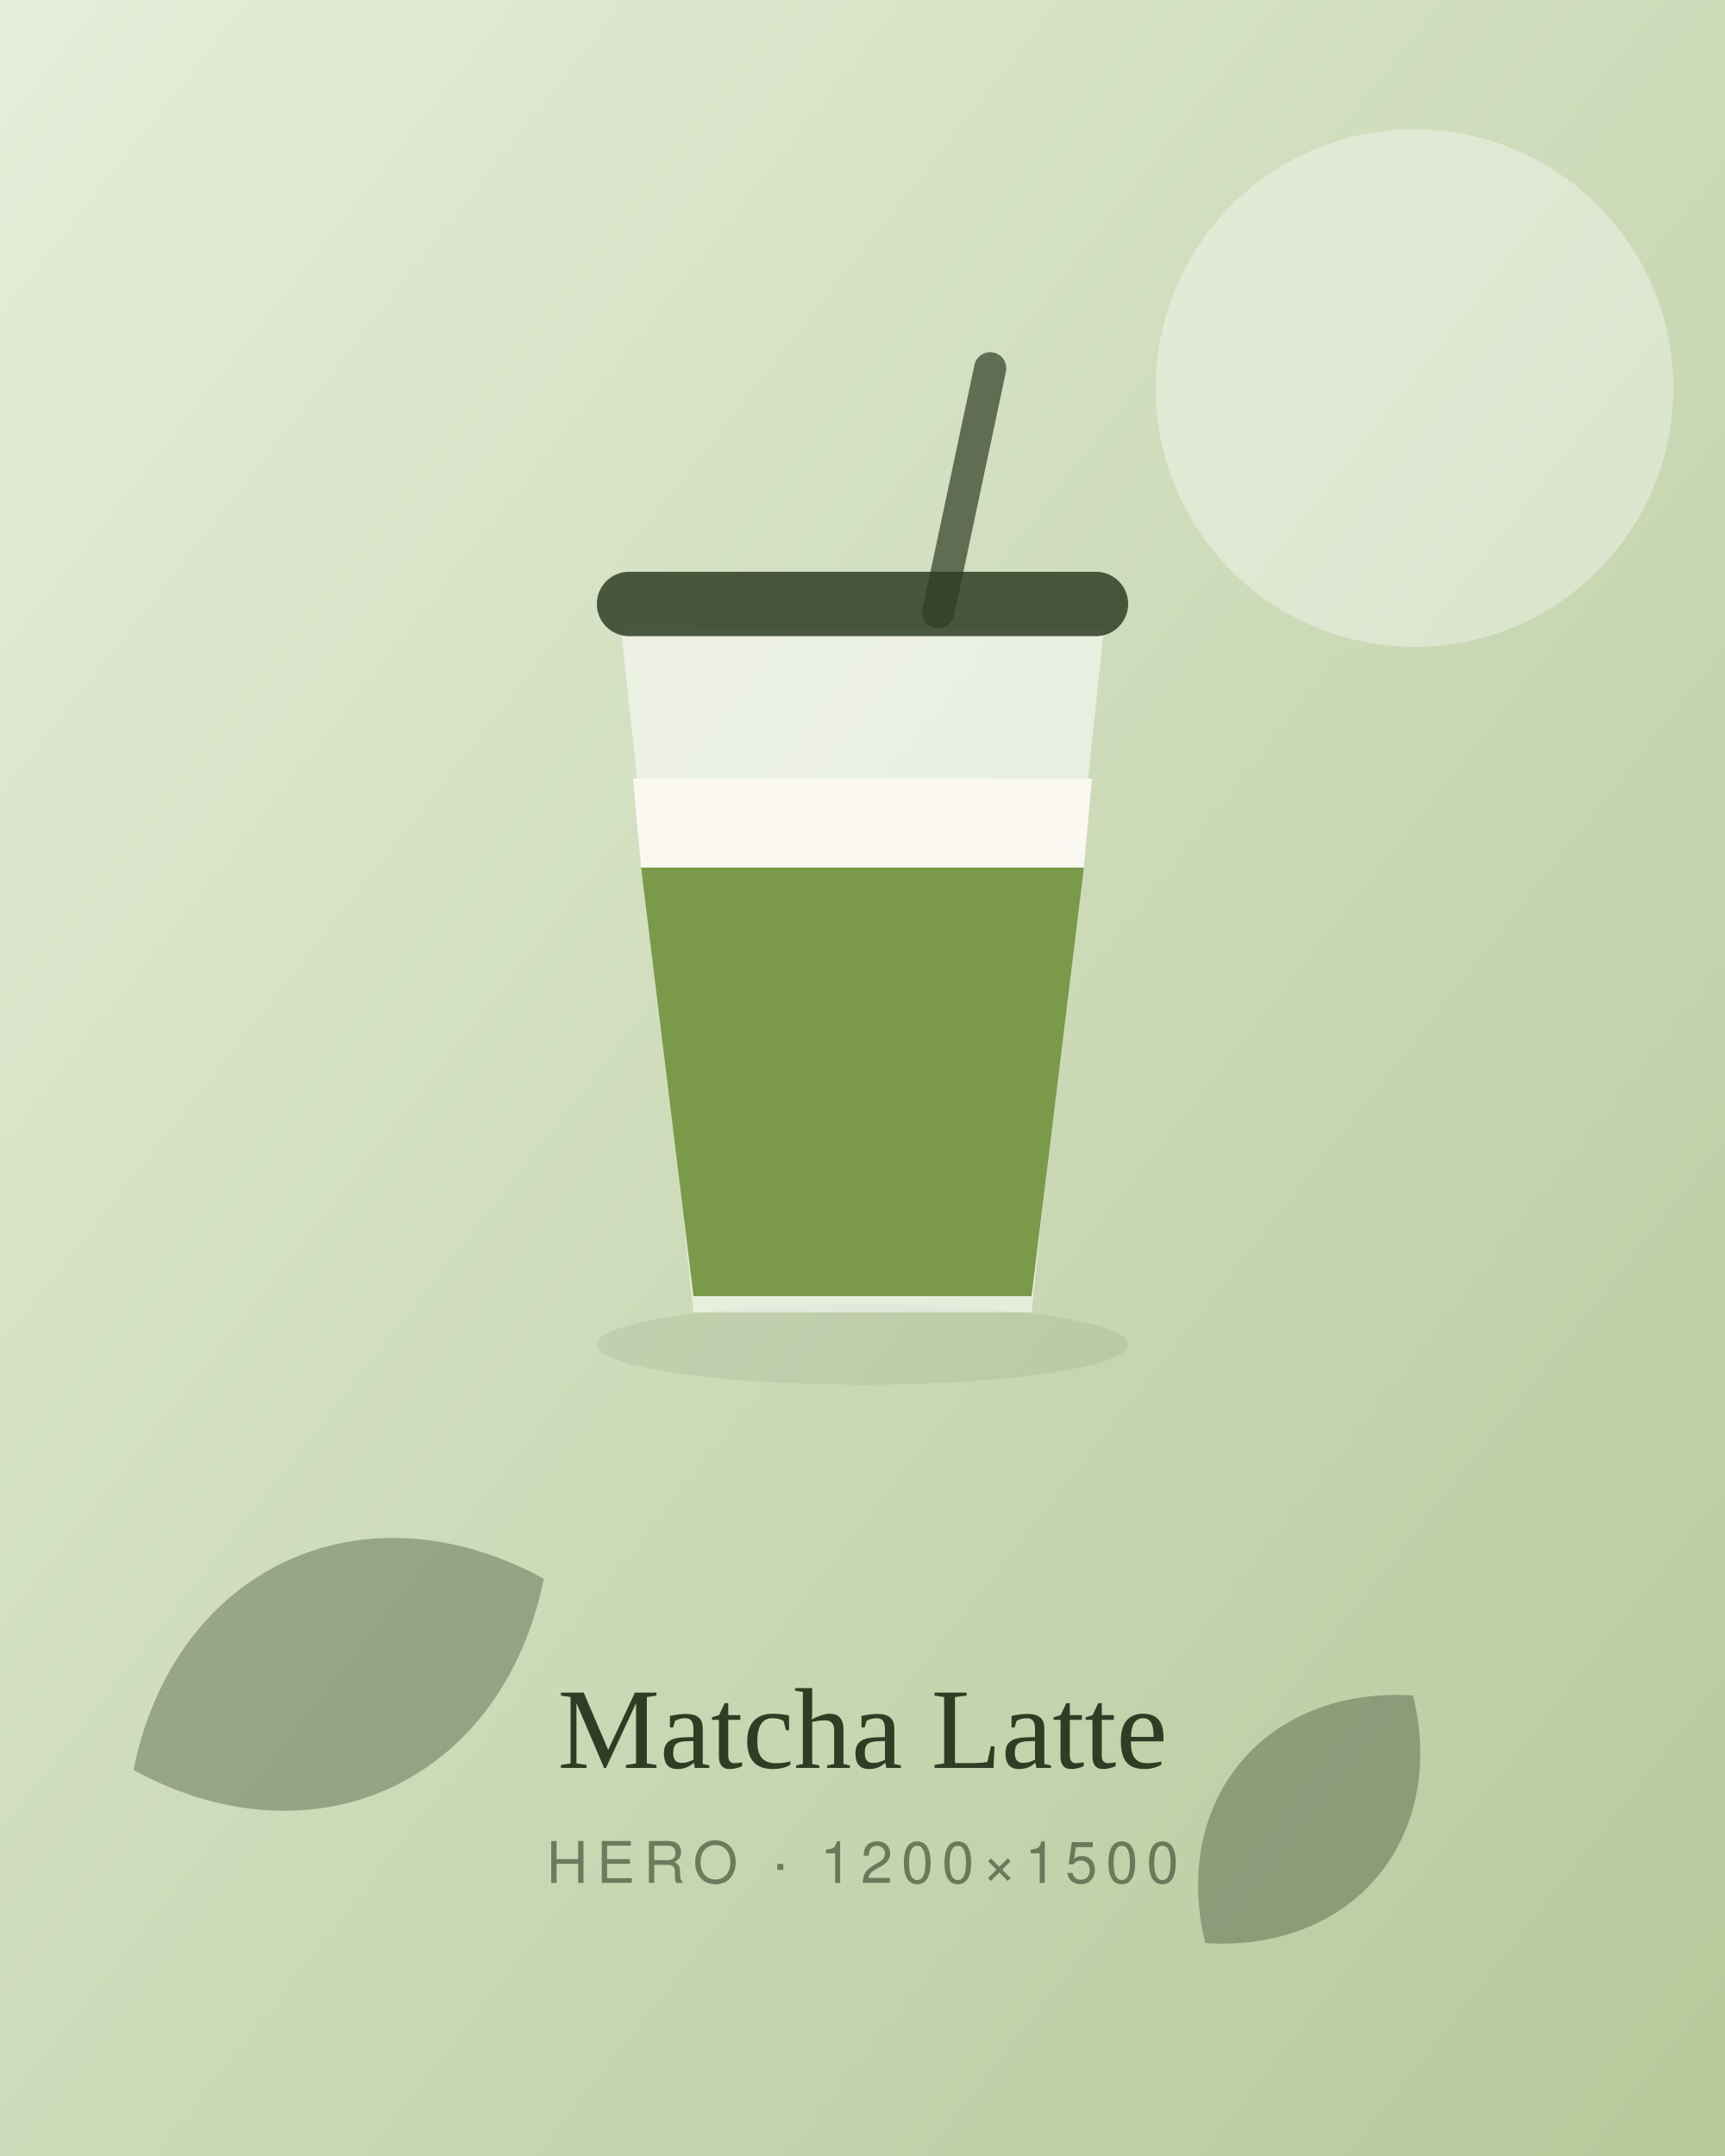
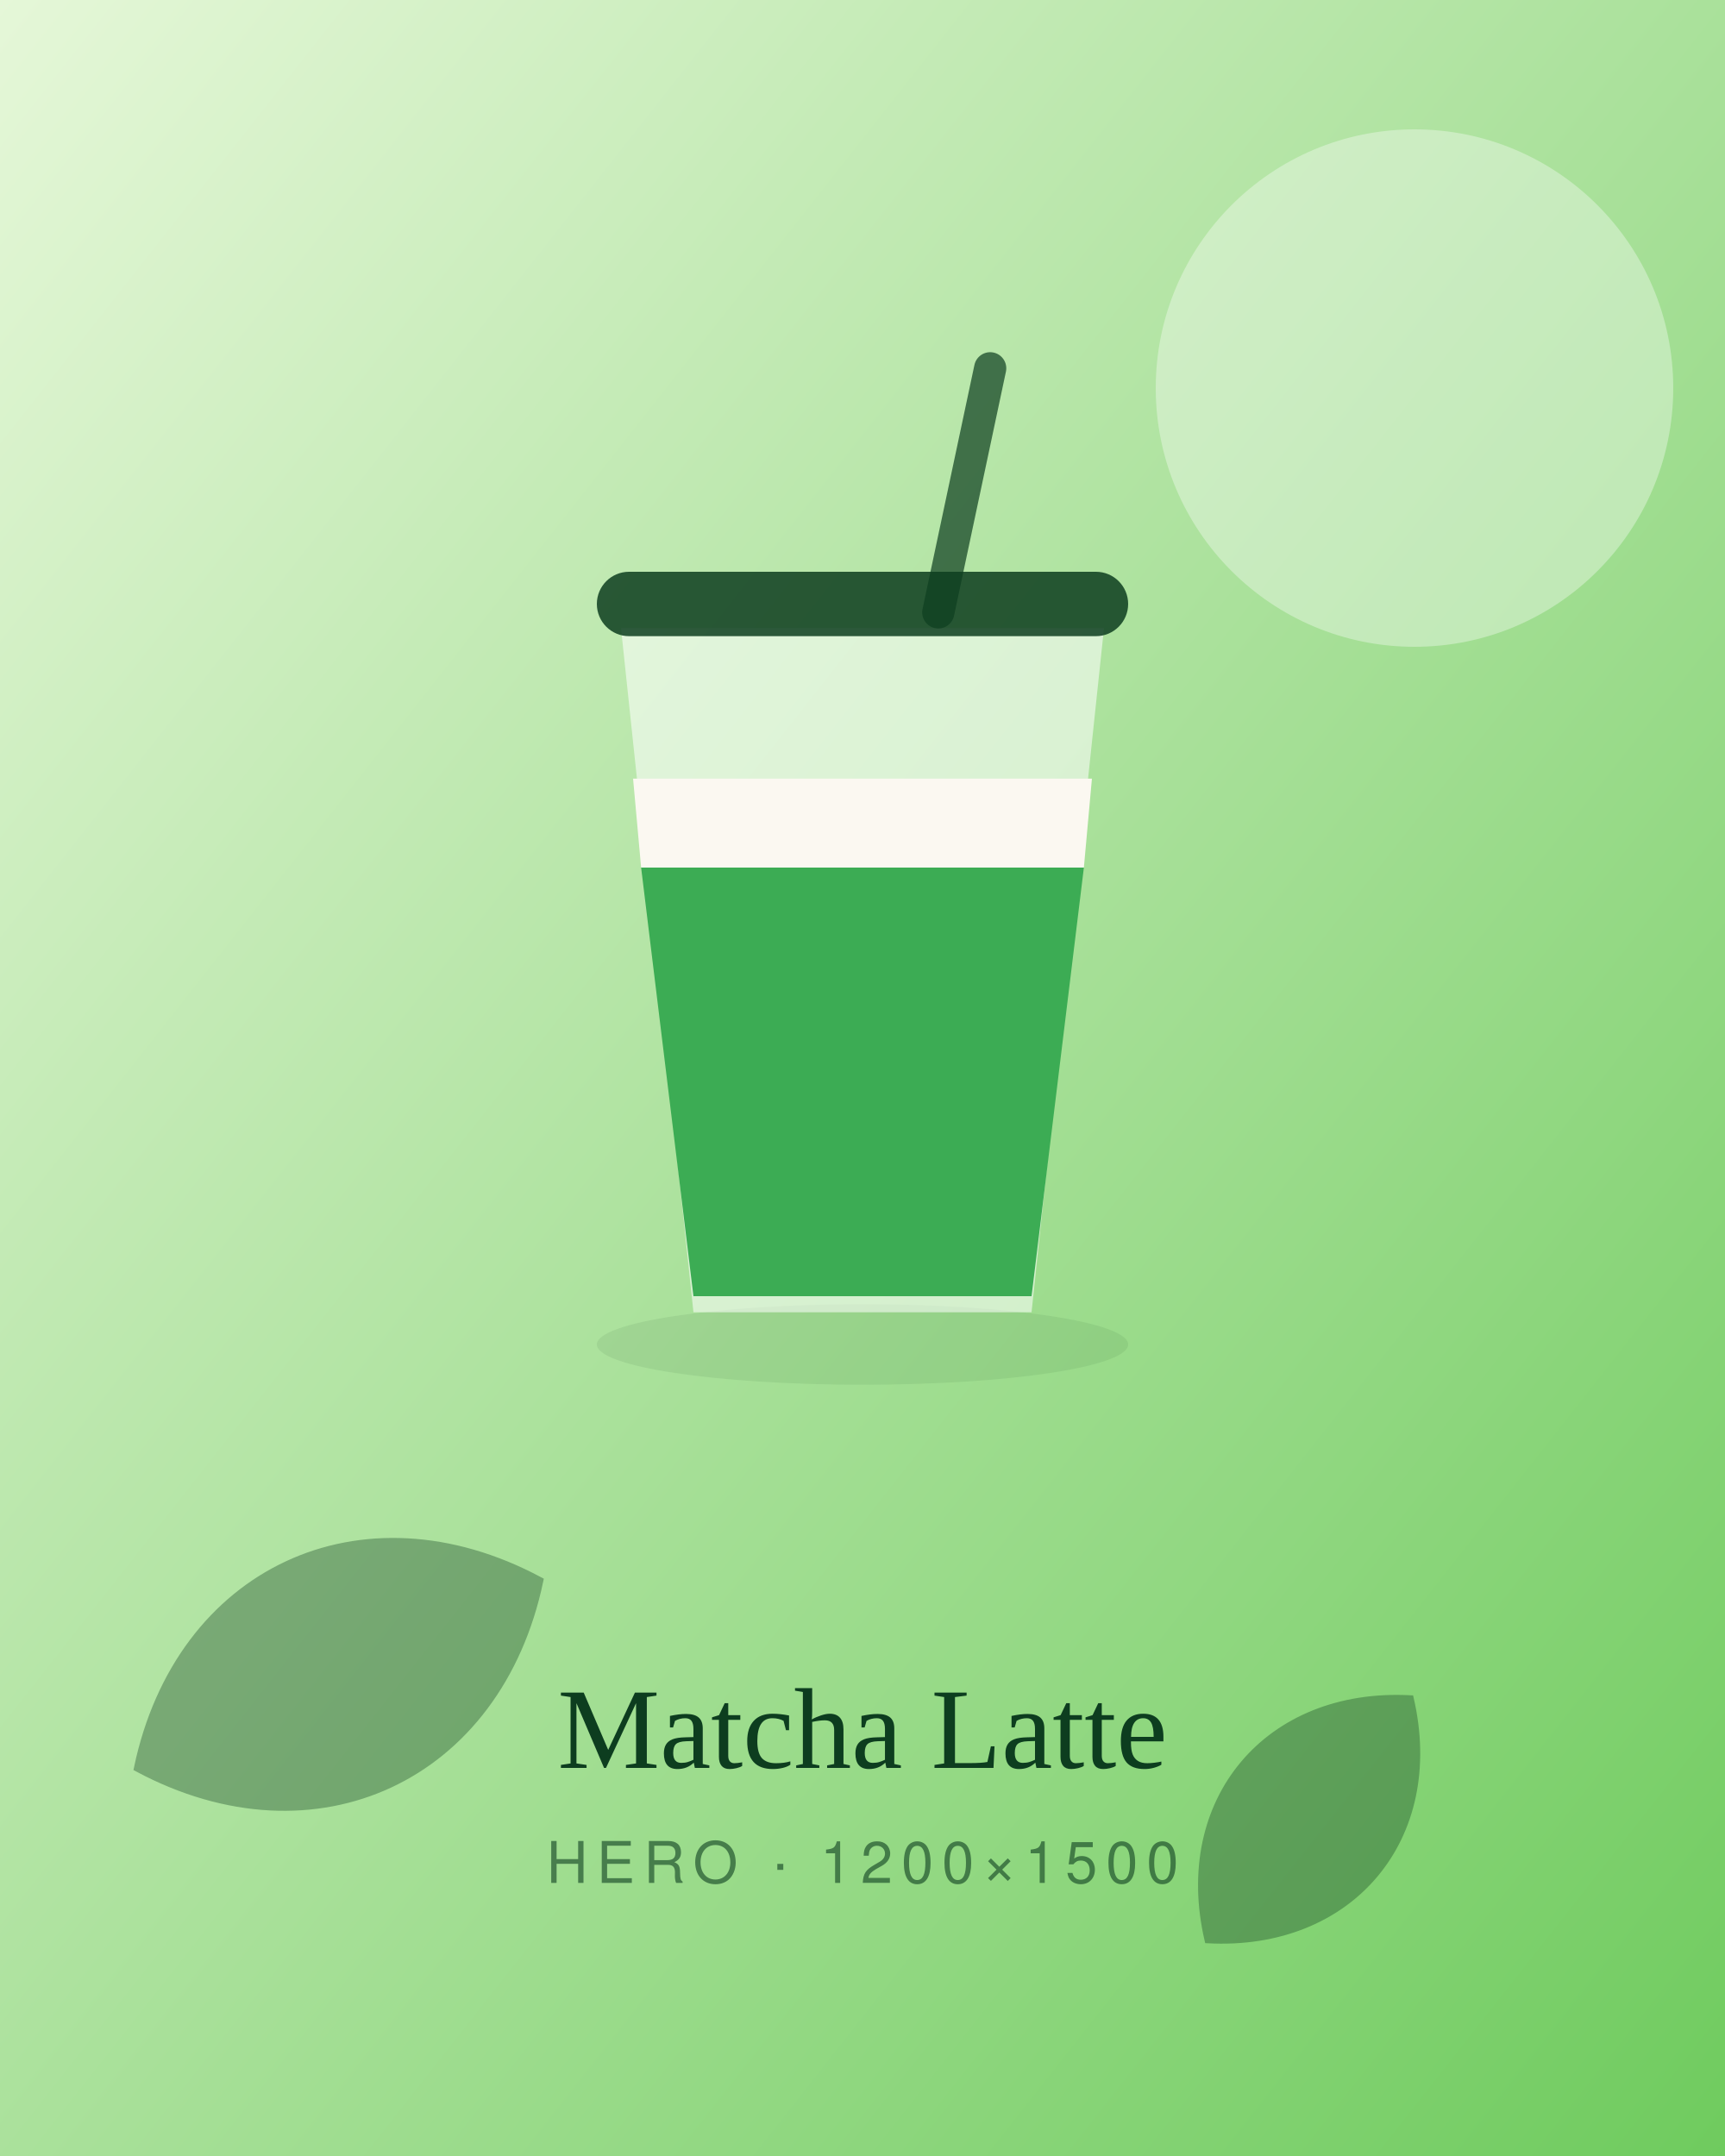
<svg xmlns="http://www.w3.org/2000/svg" width="1200" height="1500" viewBox="0 0 1200 1500" role="img" aria-label="Matcha Latte">
  <defs>
    <linearGradient id="bg" x1="0" y1="0" x2="1" y2="1">
-       <stop offset="0" stop-color="#E6EDD9" />
-       <stop offset="1" stop-color="#B5C99A" />
+       <stop offset="0" stop-color="#E5F7D8" />
+       <stop offset="1" stop-color="#6FCB5E" />
    </linearGradient>
  </defs>
  <rect width="100%" height="100%" fill="url(#bg)" />
  <circle cx="984" cy="270" r="180" fill="#ffffff" opacity="0.35" />
-   <path transform="translate(96 1230) rotate(-25) scale(2.8)" d="M0 0 C 30 -40, 80 -40, 110 0 C 80 40, 30 40, 0 0 Z M 0 0 L 110 0" fill="#2F3D24" stroke="#2F3D24" stroke-width="2" opacity="0.35" />
-   <path transform="translate(840 1350) rotate(-50) scale(2)" d="M0 0 C 30 -40, 80 -40, 110 0 C 80 40, 30 40, 0 0 Z M 0 0 L 110 0" fill="#2F3D24" stroke="#2F3D24" stroke-width="2" opacity="0.35" />
+   <path transform="translate(96 1230) rotate(-25) scale(2.8)" d="M0 0 C 30 -40, 80 -40, 110 0 C 80 40, 30 40, 0 0 Z M 0 0 L 110 0" fill="#0D3D1F" stroke="#0D3D1F" stroke-width="2" opacity="0.35" />
+   <path transform="translate(840 1350) rotate(-50) scale(2)" d="M0 0 C 30 -40, 80 -40, 110 0 C 80 40, 30 40, 0 0 Z M 0 0 L 110 0" fill="#0D3D1F" stroke="#0D3D1F" stroke-width="2" opacity="0.35" />
  <g>
-     <ellipse cx="600" cy="935.4" rx="184.8" ry="28" fill="#2F3D24" opacity="0.08" />
+     <ellipse cx="600" cy="935.4" rx="184.8" ry="28" fill="#0D3D1F" opacity="0.08" />
    <path d="M 432 437 L 768 437 L 717.6 913 L 482.4 913 Z" fill="#ffffff" opacity="0.55" />
-     <path d="M 446 603.6 L 754 603.6 L 717.6 901.8 L 482.4 901.8 Z" fill="#7A9A4A" />
+     <path d="M 446 603.6 L 754 603.6 L 717.6 901.8 L 482.4 901.8 Z" fill="#3CAC54" />
    <path d="M 440.4 541.72 L 759.6 541.72 L 754 603.6 L 446 603.6 Z" fill="#FBF8F1" />
-     <rect x="415.2" y="397.8" width="369.6" height="44.8" rx="22.4" fill="#2F3D24" opacity="0.85" />
-     <rect x="639.2" y="241" width="22.4" height="196" rx="11.2" fill="#2F3D24" opacity="0.7" transform="rotate(12 650.4 437)" />
+     <rect x="415.2" y="397.8" width="369.6" height="44.8" rx="22.4" fill="#0D3D1F" opacity="0.85" />
+     <rect x="639.2" y="241" width="22.4" height="196" rx="11.2" fill="#0D3D1F" opacity="0.7" transform="rotate(12 650.4 437)" />
  </g>
-   <text x="50%" y="1230" text-anchor="middle" font-family="Georgia, 'Times New Roman', serif" font-size="80" fill="#2F3D24">Matcha Latte</text>
-   <text x="50%" y="1310" text-anchor="middle" font-family="Helvetica, Arial, sans-serif" font-size="40" letter-spacing="6" fill="#2F3D24" opacity="0.6">HERO · 1200×1500</text>
+   <text x="50%" y="1230" text-anchor="middle" font-family="Georgia, 'Times New Roman', serif" font-size="80" fill="#0D3D1F">Matcha Latte</text>
+   <text x="50%" y="1310" text-anchor="middle" font-family="Helvetica, Arial, sans-serif" font-size="40" letter-spacing="6" fill="#0D3D1F" opacity="0.6">HERO · 1200×1500</text>
</svg>
